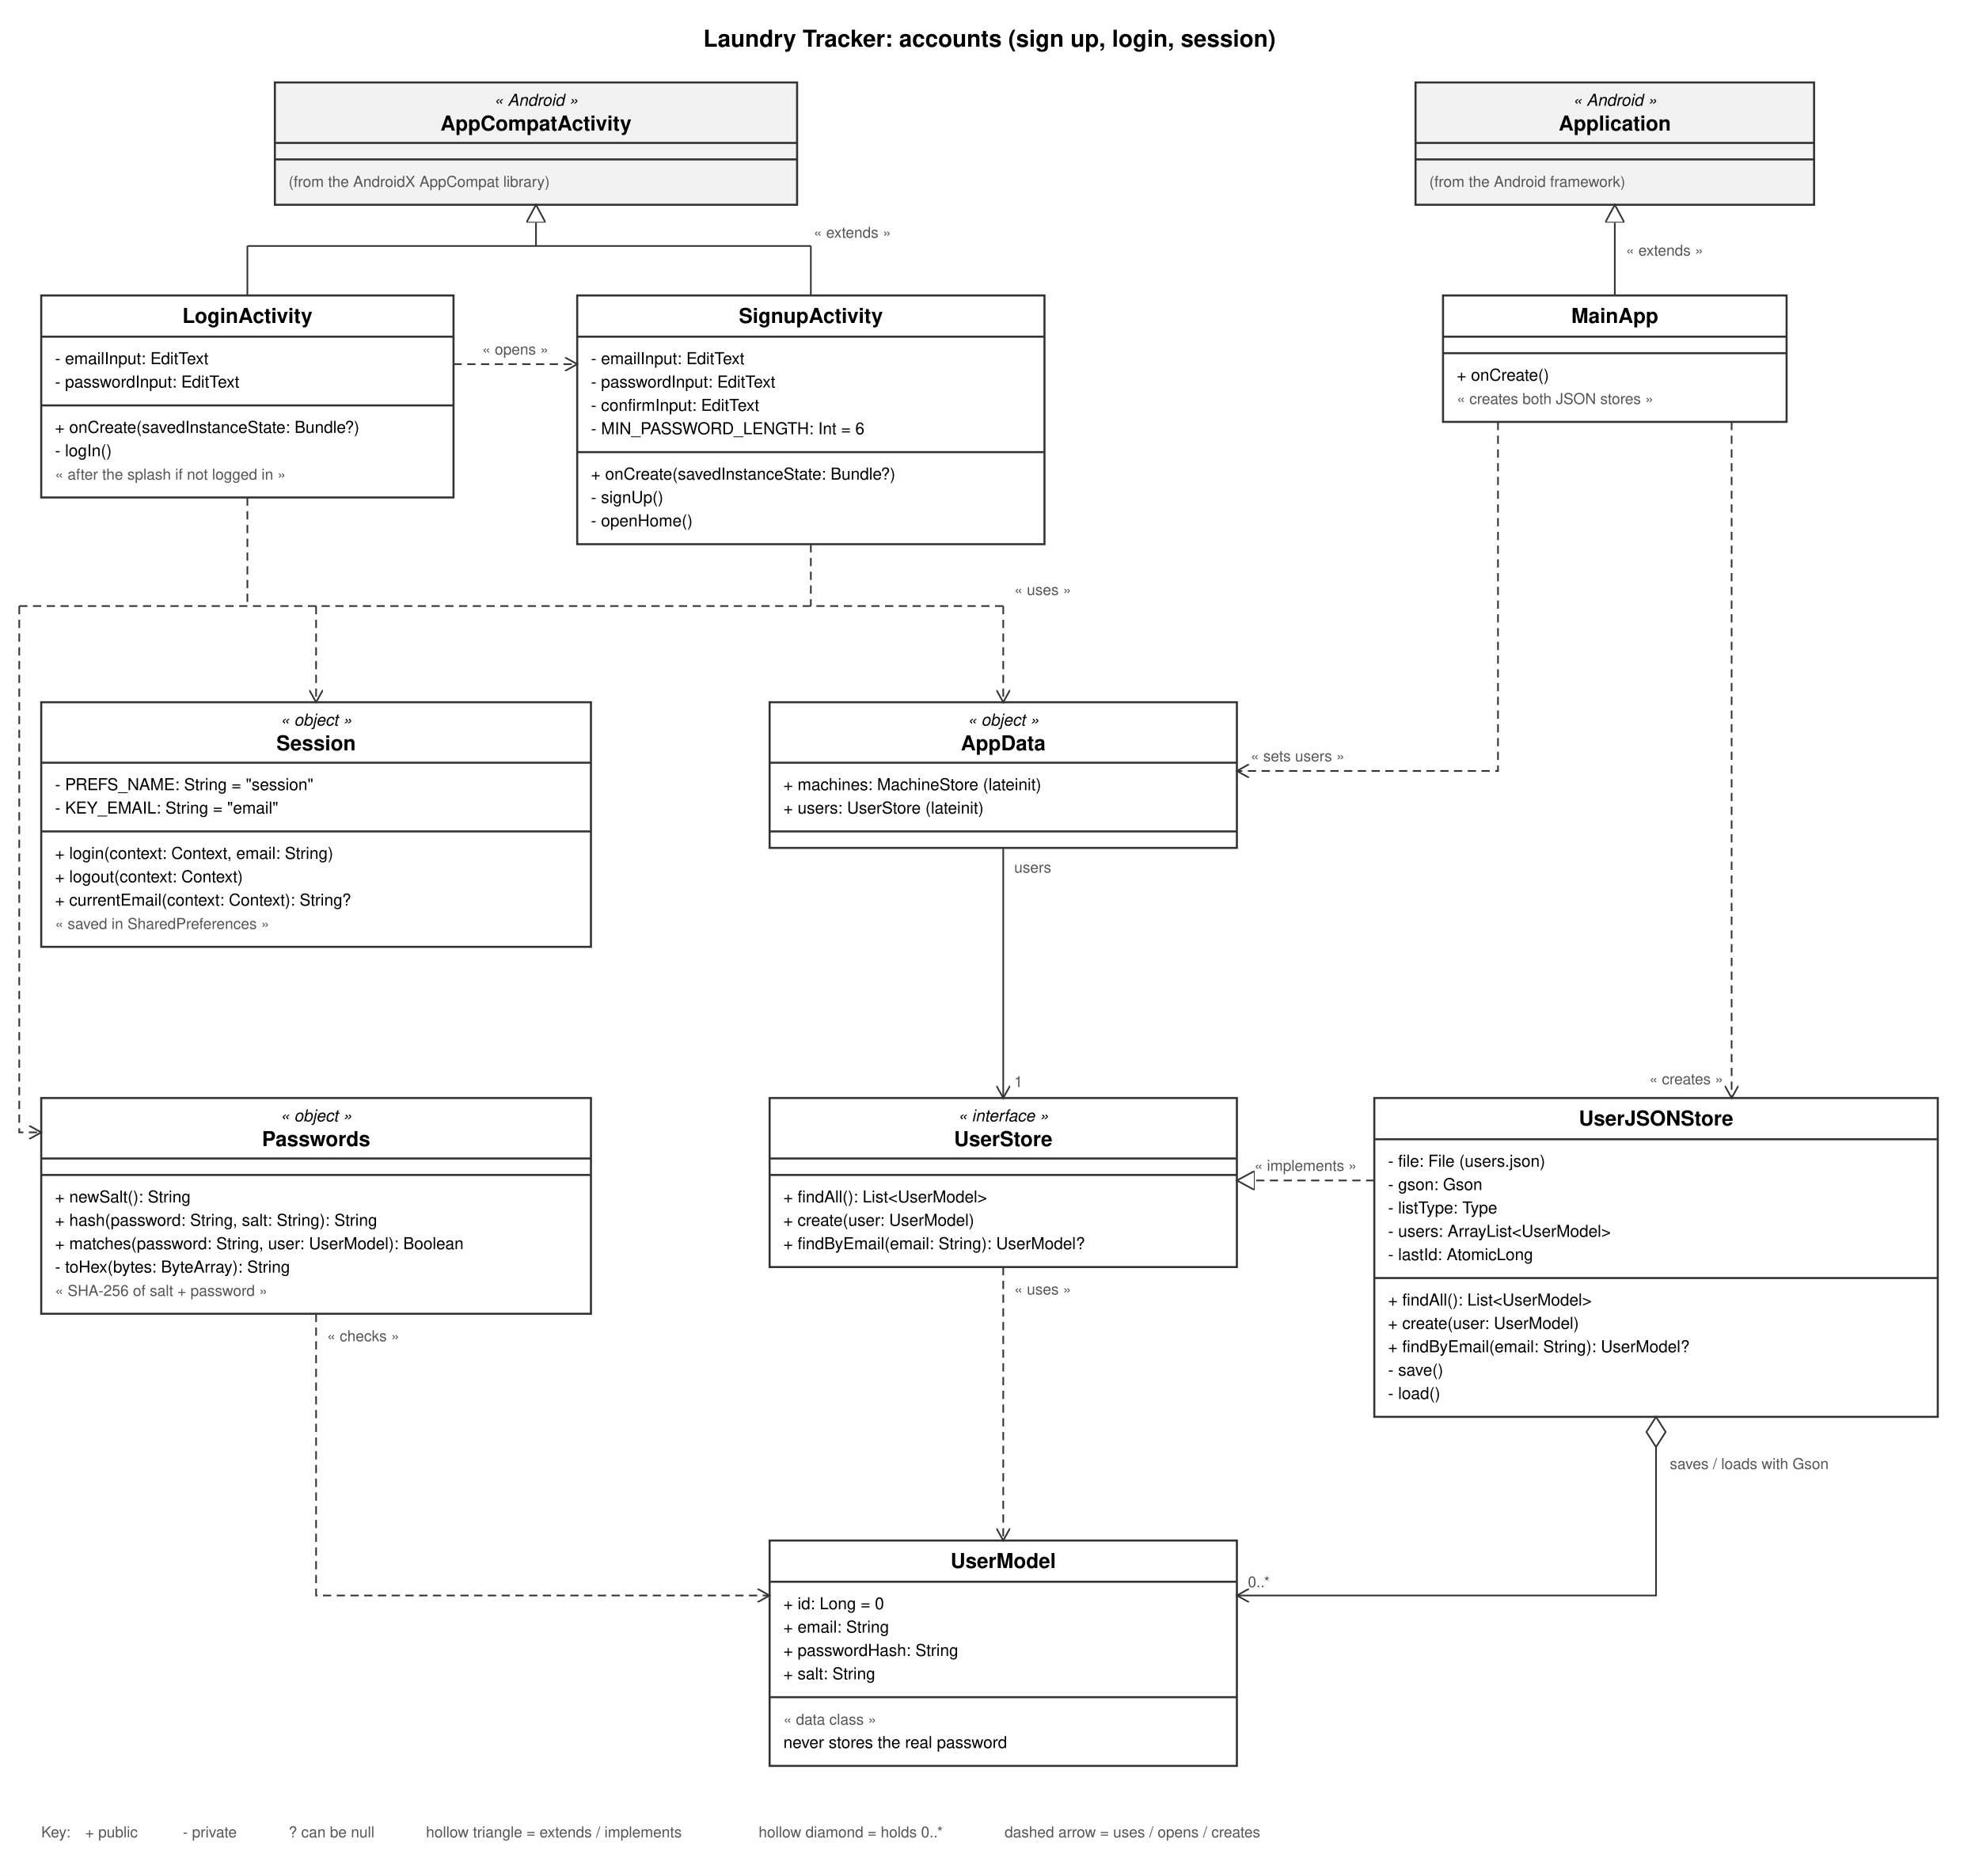
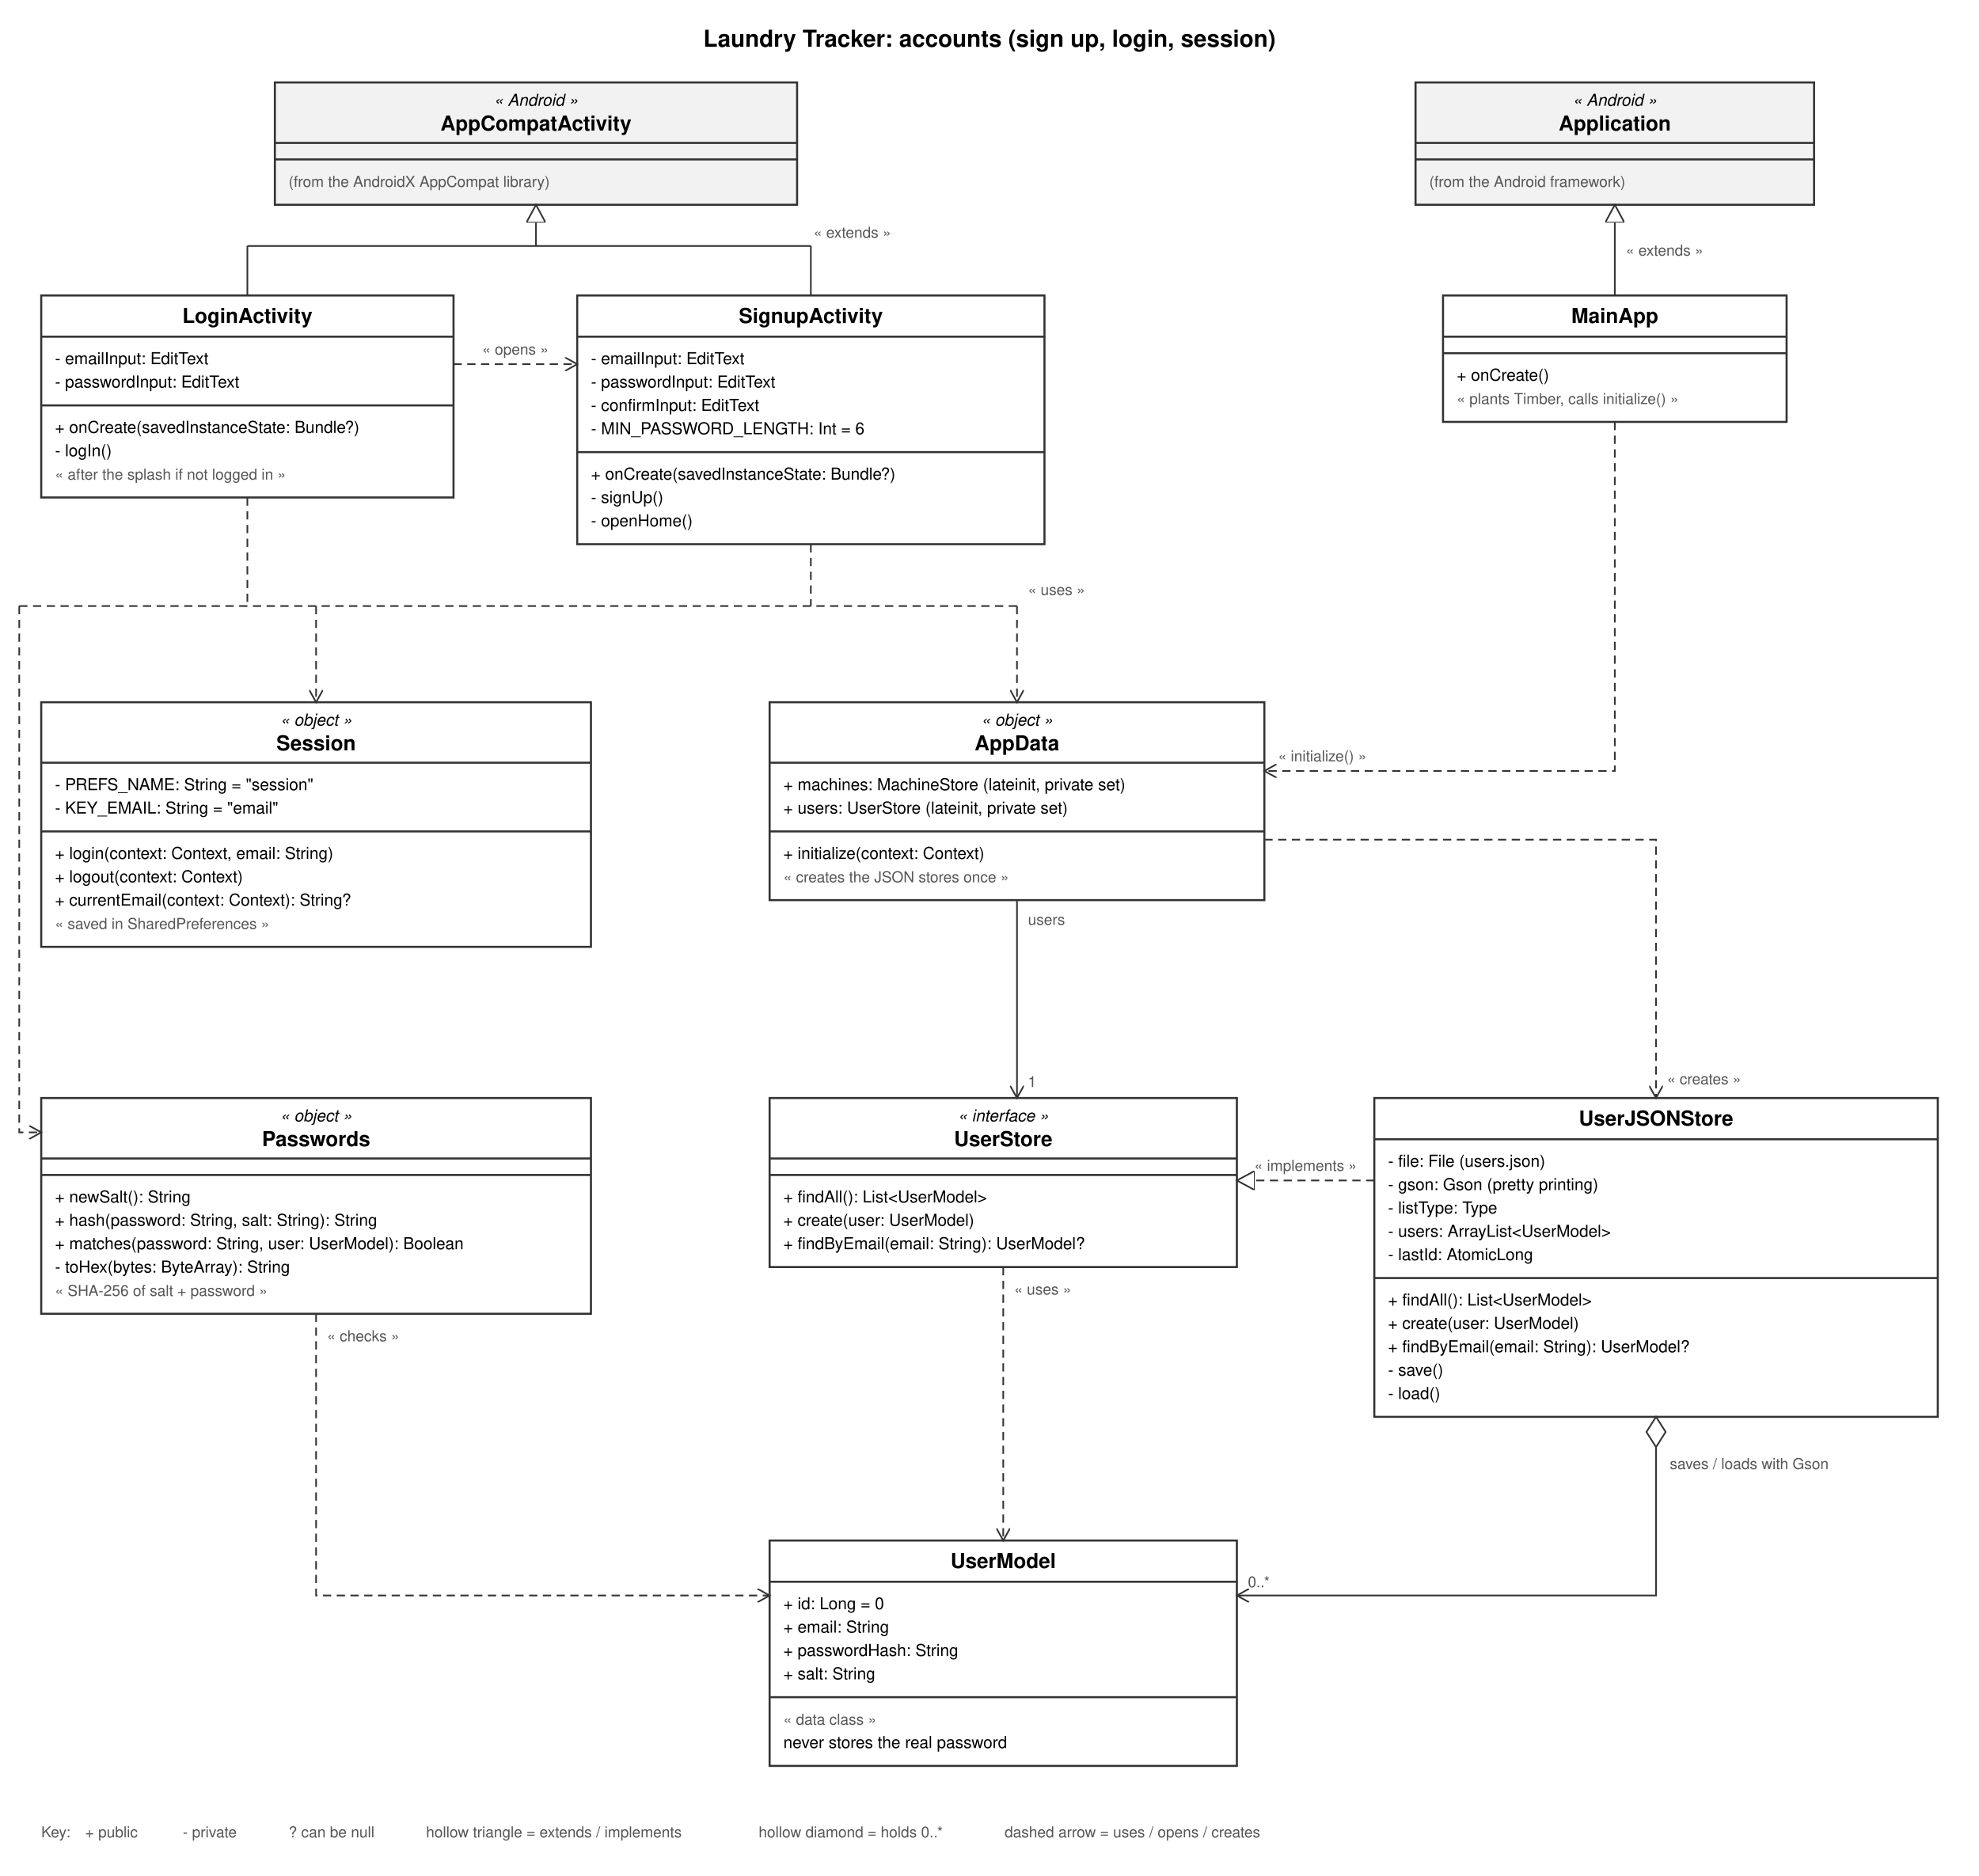
<svg xmlns="http://www.w3.org/2000/svg" viewBox="0 0 1440 1365" font-family="Helvetica, Arial, sans-serif">
  <rect width="1440" height="1365" fill="#ffffff" />
  <defs>
    <marker id="openArrow" markerWidth="10" markerHeight="10" refX="9" refY="5" orient="auto" markerUnits="userSpaceOnUse">
      <path d="M 0 0 L 9 5 L 0 10" fill="none" stroke="#333" stroke-width="1.2" />
    </marker>
    <marker id="hollowTriangle" markerWidth="14" markerHeight="14" refX="13" refY="7" orient="auto" markerUnits="userSpaceOnUse">
      <path d="M 0 0 L 13 7 L 0 14 Z" fill="#ffffff" stroke="#333" stroke-width="1.2" />
    </marker>
  </defs>
  <text x="720.0" y="34" font-size="17" font-weight="bold" text-anchor="middle">Laundry Tracker: accounts (sign up, login, session)</text>
  <rect x="200" y="60" width="380" height="89" fill="#f2f2f2" stroke="#333" stroke-width="1.5" />
  <line x1="200" y1="104" x2="580" y2="104" stroke="#333" stroke-width="1.5" />
  <line x1="200" y1="116" x2="580" y2="116" stroke="#333" stroke-width="1.5" />
  <text x="390.0" y="77" font-size="12" font-style="italic" text-anchor="middle">« Android »</text>
  <text x="390.0" y="95" font-size="15" font-weight="bold" text-anchor="middle">AppCompatActivity</text>
  <text x="210" y="136" font-size="11" fill="#555">(from the AndroidX AppCompat library)</text>
  <rect x="1030" y="60" width="290" height="89" fill="#f2f2f2" stroke="#333" stroke-width="1.5" />
  <line x1="1030" y1="104" x2="1320" y2="104" stroke="#333" stroke-width="1.5" />
  <line x1="1030" y1="116" x2="1320" y2="116" stroke="#333" stroke-width="1.5" />
  <text x="1175.0" y="77" font-size="12" font-style="italic" text-anchor="middle">« Android »</text>
  <text x="1175.0" y="95" font-size="15" font-weight="bold" text-anchor="middle">Application</text>
  <text x="1040" y="136" font-size="11" fill="#555">(from the Android framework)</text>
  <rect x="30" y="215" width="300" height="147" fill="#ffffff" stroke="#333" stroke-width="1.5" />
  <line x1="30" y1="245" x2="330" y2="245" stroke="#333" stroke-width="1.5" />
  <line x1="30" y1="295" x2="330" y2="295" stroke="#333" stroke-width="1.5" />
  <text x="180.0" y="235" font-size="15" font-weight="bold" text-anchor="middle">LoginActivity</text>
  <text x="40" y="265" font-size="12">- emailInput: EditText</text>
  <text x="40" y="282" font-size="12">- passwordInput: EditText</text>
  <text x="40" y="315" font-size="12">+ onCreate(savedInstanceState: Bundle?)</text>
  <text x="40" y="332" font-size="12">- logIn()</text>
  <text x="40" y="349" font-size="11" fill="#555">« after the splash if not logged in »</text>
  <rect x="420" y="215" width="340" height="181" fill="#ffffff" stroke="#333" stroke-width="1.5" />
  <line x1="420" y1="245" x2="760" y2="245" stroke="#333" stroke-width="1.5" />
  <line x1="420" y1="329" x2="760" y2="329" stroke="#333" stroke-width="1.5" />
  <text x="590.0" y="235" font-size="15" font-weight="bold" text-anchor="middle">SignupActivity</text>
  <text x="430" y="265" font-size="12">- emailInput: EditText</text>
  <text x="430" y="282" font-size="12">- passwordInput: EditText</text>
  <text x="430" y="299" font-size="12">- confirmInput: EditText</text>
  <text x="430" y="316" font-size="12">- MIN_PASSWORD_LENGTH: Int = 6</text>
  <text x="430" y="349" font-size="12">+ onCreate(savedInstanceState: Bundle?)</text>
  <text x="430" y="366" font-size="12">- signUp()</text>
  <text x="430" y="383" font-size="12">- openHome()</text>
  <rect x="1050" y="215" width="250" height="92" fill="#ffffff" stroke="#333" stroke-width="1.5" />
  <line x1="1050" y1="245" x2="1300" y2="245" stroke="#333" stroke-width="1.5" />
  <line x1="1050" y1="257" x2="1300" y2="257" stroke="#333" stroke-width="1.5" />
  <text x="1175.0" y="235" font-size="15" font-weight="bold" text-anchor="middle">MainApp</text>
  <text x="1060" y="277" font-size="12">+ onCreate()</text>
-   <text x="1060" y="294" font-size="11" fill="#555">« creates both JSON stores »</text>
+   <text x="1060" y="294" font-size="11" fill="#555">« plants Timber, calls initialize() »</text>
  <rect x="30" y="511" width="400" height="178" fill="#ffffff" stroke="#333" stroke-width="1.5" />
  <line x1="30" y1="555" x2="430" y2="555" stroke="#333" stroke-width="1.5" />
  <line x1="30" y1="605" x2="430" y2="605" stroke="#333" stroke-width="1.5" />
  <text x="230.0" y="528" font-size="12" font-style="italic" text-anchor="middle">« object »</text>
  <text x="230.0" y="546" font-size="15" font-weight="bold" text-anchor="middle">Session</text>
  <text x="40" y="575" font-size="12">- PREFS_NAME: String = "session"</text>
  <text x="40" y="592" font-size="12">- KEY_EMAIL: String = "email"</text>
  <text x="40" y="625" font-size="12">+ login(context: Context, email: String)</text>
  <text x="40" y="642" font-size="12">+ logout(context: Context)</text>
  <text x="40" y="659" font-size="12">+ currentEmail(context: Context): String?</text>
  <text x="40" y="676" font-size="11" fill="#555">« saved in SharedPreferences »</text>
-   <rect x="560" y="511" width="340" height="106" fill="#ffffff" stroke="#333" stroke-width="1.5" />
-   <line x1="560" y1="555" x2="900" y2="555" stroke="#333" stroke-width="1.5" />
-   <line x1="560" y1="605" x2="900" y2="605" stroke="#333" stroke-width="1.5" />
-   <text x="730.0" y="528" font-size="12" font-style="italic" text-anchor="middle">« object »</text>
-   <text x="730.0" y="546" font-size="15" font-weight="bold" text-anchor="middle">AppData</text>
-   <text x="570" y="575" font-size="12">+ machines: MachineStore  (lateinit)</text>
-   <text x="570" y="592" font-size="12">+ users: UserStore  (lateinit)</text>
+   <rect x="560" y="511" width="360" height="144" fill="#ffffff" stroke="#333" stroke-width="1.5" />
+   <line x1="560" y1="555" x2="920" y2="555" stroke="#333" stroke-width="1.5" />
+   <line x1="560" y1="605" x2="920" y2="605" stroke="#333" stroke-width="1.5" />
+   <text x="740.0" y="528" font-size="12" font-style="italic" text-anchor="middle">« object »</text>
+   <text x="740.0" y="546" font-size="15" font-weight="bold" text-anchor="middle">AppData</text>
+   <text x="570" y="575" font-size="12">+ machines: MachineStore  (lateinit, private set)</text>
+   <text x="570" y="592" font-size="12">+ users: UserStore  (lateinit, private set)</text>
+   <text x="570" y="625" font-size="12">+ initialize(context: Context)</text>
+   <text x="570" y="642" font-size="11" fill="#555">« creates the JSON stores once »</text>
  <rect x="30" y="799" width="400" height="157" fill="#ffffff" stroke="#333" stroke-width="1.5" />
  <line x1="30" y1="843" x2="430" y2="843" stroke="#333" stroke-width="1.5" />
  <line x1="30" y1="855" x2="430" y2="855" stroke="#333" stroke-width="1.5" />
  <text x="230.0" y="816" font-size="12" font-style="italic" text-anchor="middle">« object »</text>
  <text x="230.0" y="834" font-size="15" font-weight="bold" text-anchor="middle">Passwords</text>
  <text x="40" y="875" font-size="12">+ newSalt(): String</text>
  <text x="40" y="892" font-size="12">+ hash(password: String, salt: String): String</text>
  <text x="40" y="909" font-size="12">+ matches(password: String, user: UserModel): Boolean</text>
  <text x="40" y="926" font-size="12">- toHex(bytes: ByteArray): String</text>
  <text x="40" y="943" font-size="11" fill="#555">« SHA-256 of salt + password »</text>
  <rect x="560" y="799" width="340" height="123" fill="#ffffff" stroke="#333" stroke-width="1.5" />
  <line x1="560" y1="843" x2="900" y2="843" stroke="#333" stroke-width="1.5" />
  <line x1="560" y1="855" x2="900" y2="855" stroke="#333" stroke-width="1.5" />
  <text x="730.0" y="816" font-size="12" font-style="italic" text-anchor="middle">« interface »</text>
  <text x="730.0" y="834" font-size="15" font-weight="bold" text-anchor="middle">UserStore</text>
  <text x="570" y="875" font-size="12">+ findAll(): List&lt;UserModel&gt;</text>
  <text x="570" y="892" font-size="12">+ create(user: UserModel)</text>
  <text x="570" y="909" font-size="12">+ findByEmail(email: String): UserModel?</text>
  <rect x="1000" y="799" width="410" height="232" fill="#ffffff" stroke="#333" stroke-width="1.5" />
  <line x1="1000" y1="829" x2="1410" y2="829" stroke="#333" stroke-width="1.5" />
  <line x1="1000" y1="930" x2="1410" y2="930" stroke="#333" stroke-width="1.5" />
  <text x="1205.0" y="819" font-size="15" font-weight="bold" text-anchor="middle">UserJSONStore</text>
  <text x="1010" y="849" font-size="12">- file: File  (users.json)</text>
-   <text x="1010" y="866" font-size="12">- gson: Gson</text>
+   <text x="1010" y="866" font-size="12">- gson: Gson  (pretty printing)</text>
  <text x="1010" y="883" font-size="12">- listType: Type</text>
  <text x="1010" y="900" font-size="12">- users: ArrayList&lt;UserModel&gt;</text>
  <text x="1010" y="917" font-size="12">- lastId: AtomicLong</text>
  <text x="1010" y="950" font-size="12">+ findAll(): List&lt;UserModel&gt;</text>
  <text x="1010" y="967" font-size="12">+ create(user: UserModel)</text>
  <text x="1010" y="984" font-size="12">+ findByEmail(email: String): UserModel?</text>
  <text x="1010" y="1001" font-size="12">- save()</text>
  <text x="1010" y="1018" font-size="12">- load()</text>
  <rect x="560" y="1121" width="340" height="164" fill="#ffffff" stroke="#333" stroke-width="1.5" />
  <line x1="560" y1="1151" x2="900" y2="1151" stroke="#333" stroke-width="1.5" />
  <line x1="560" y1="1235" x2="900" y2="1235" stroke="#333" stroke-width="1.5" />
  <text x="730.0" y="1141" font-size="15" font-weight="bold" text-anchor="middle">UserModel</text>
  <text x="570" y="1171" font-size="12">+ id: Long = 0</text>
  <text x="570" y="1188" font-size="12">+ email: String</text>
  <text x="570" y="1205" font-size="12">+ passwordHash: String</text>
  <text x="570" y="1222" font-size="12">+ salt: String</text>
  <text x="570" y="1255" font-size="11" fill="#555">« data class »</text>
  <text x="570" y="1272" font-size="12">never stores the real password</text>
  <path d="M 180.0 215 L 180.0 179" fill="none" stroke="#333" stroke-width="1.2" />
  <path d="M 590.0 215 L 590.0 179" fill="none" stroke="#333" stroke-width="1.2" />
  <path d="M 180.0 179 L 590.0 179" fill="none" stroke="#333" stroke-width="1.2" />
  <path d="M 390.0 179 L 390.0 149" fill="none" stroke="#333" stroke-width="1.2" marker-end="url(#hollowTriangle)" />
  <text x="592" y="173" font-size="11" fill="#555" text-anchor="start">« extends »</text>
  <path d="M 1175.0 215 L 1175.0 149" fill="none" stroke="#333" stroke-width="1.2" marker-end="url(#hollowTriangle)" />
  <text x="1183.0" y="186.0" font-size="11" fill="#555" text-anchor="start">« extends »</text>
  <path d="M 330 265 L 420 265" fill="none" stroke="#333" stroke-width="1.2" stroke-dasharray="6,4" marker-end="url(#openArrow)" />
  <text x="375.0" y="258" font-size="11" fill="#555" text-anchor="middle">« opens »</text>
  <path d="M 180.0 362 L 180.0 441" fill="none" stroke="#333" stroke-width="1.2" stroke-dasharray="6,4" />
  <path d="M 590.0 396 L 590.0 441" fill="none" stroke="#333" stroke-width="1.2" stroke-dasharray="6,4" />
-   <path d="M 14 441 L 730.0 441" fill="none" stroke="#333" stroke-width="1.2" stroke-dasharray="6,4" />
+   <path d="M 14 441 L 740.0 441" fill="none" stroke="#333" stroke-width="1.2" stroke-dasharray="6,4" />
  <path d="M 230.0 441 L 230.0 511" fill="none" stroke="#333" stroke-width="1.2" stroke-dasharray="6,4" marker-end="url(#openArrow)" />
-   <path d="M 730.0 441 L 730.0 511" fill="none" stroke="#333" stroke-width="1.2" stroke-dasharray="6,4" marker-end="url(#openArrow)" />
+   <path d="M 740.0 441 L 740.0 511" fill="none" stroke="#333" stroke-width="1.2" stroke-dasharray="6,4" marker-end="url(#openArrow)" />
  <path d="M 14 441 L 14 824 L 30 824" fill="none" stroke="#333" stroke-width="1.2" stroke-dasharray="6,4" marker-end="url(#openArrow)" />
-   <text x="738.0" y="433" font-size="11" fill="#555" text-anchor="start">« uses »</text>
-   <path d="M 1090 307 L 1090 561 L 900 561" fill="none" stroke="#333" stroke-width="1.2" stroke-dasharray="6,4" marker-end="url(#openArrow)" />
-   <text x="910" y="554" font-size="11" fill="#555" text-anchor="start">« sets users »</text>
-   <path d="M 1260 307 L 1260 799" fill="none" stroke="#333" stroke-width="1.2" stroke-dasharray="6,4" marker-end="url(#openArrow)" />
-   <text x="1254" y="789" font-size="11" fill="#555" text-anchor="end">« creates »</text>
-   <path d="M 730.0 617 L 730.0 799" fill="none" stroke="#333" stroke-width="1.2" marker-end="url(#openArrow)" />
-   <text x="738.0" y="791" font-size="11" fill="#555" text-anchor="start">1</text>
-   <text x="738.0" y="635" font-size="11" fill="#555" text-anchor="start">users</text>
+   <text x="748.0" y="433" font-size="11" fill="#555" text-anchor="start">« uses »</text>
+   <path d="M 1175.0 307 L 1175.0 561 L 920 561" fill="none" stroke="#333" stroke-width="1.2" stroke-dasharray="6,4" marker-end="url(#openArrow)" />
+   <text x="930" y="554" font-size="11" fill="#555" text-anchor="start">« initialize() »</text>
+   <path d="M 920 611 L 1205.0 611 L 1205.0 799" fill="none" stroke="#333" stroke-width="1.2" stroke-dasharray="6,4" marker-end="url(#openArrow)" />
+   <text x="1213.0" y="789" font-size="11" fill="#555" text-anchor="start">« creates »</text>
+   <path d="M 740.0 655 L 740.0 799" fill="none" stroke="#333" stroke-width="1.2" marker-end="url(#openArrow)" />
+   <text x="748.0" y="791" font-size="11" fill="#555" text-anchor="start">1</text>
+   <text x="748.0" y="673" font-size="11" fill="#555" text-anchor="start">users</text>
  <path d="M 1000 859 L 900 859" fill="none" stroke="#333" stroke-width="1.2" stroke-dasharray="6,4" marker-end="url(#hollowTriangle)" />
  <text x="950.0" y="852" font-size="11" fill="#555" text-anchor="middle">« implements »</text>
  <path d="M 730.0 922 L 730.0 1121" fill="none" stroke="#333" stroke-width="1.2" stroke-dasharray="6,4" marker-end="url(#openArrow)" />
  <text x="738.0" y="942" font-size="11" fill="#555" text-anchor="start">« uses »</text>
  <polygon points="1205.0,1031 1212.0,1042 1205.0,1053 1198.0,1042" fill="#fff" stroke="#333" stroke-width="1.2" />
  <path d="M 1205.0 1053 L 1205.0 1161 L 900 1161" fill="none" stroke="#333" stroke-width="1.2" marker-end="url(#openArrow)" />
  <text x="908" y="1155" font-size="11" fill="#555" text-anchor="start">0..*</text>
  <text x="1215.0" y="1069" font-size="11" fill="#555" text-anchor="start">saves / loads with Gson</text>
  <path d="M 230.0 956 L 230.0 1161 L 560 1161" fill="none" stroke="#333" stroke-width="1.2" stroke-dasharray="6,4" marker-end="url(#openArrow)" />
  <text x="238.0" y="976" font-size="11" fill="#555" text-anchor="start">« checks »</text>
  <text x="30" y="1337" font-size="11" fill="#555">Key:</text>
  <text x="62" y="1337" font-size="11" fill="#555">+ public</text>
  <text x="133" y="1337" font-size="11" fill="#555">- private</text>
  <text x="210" y="1337" font-size="11" fill="#555">? can be null</text>
  <text x="310" y="1337" font-size="11" fill="#555">hollow triangle = extends / implements</text>
  <text x="552" y="1337" font-size="11" fill="#555">hollow diamond = holds 0..*</text>
  <text x="731" y="1337" font-size="11" fill="#555">dashed arrow = uses / opens / creates</text>
</svg>
